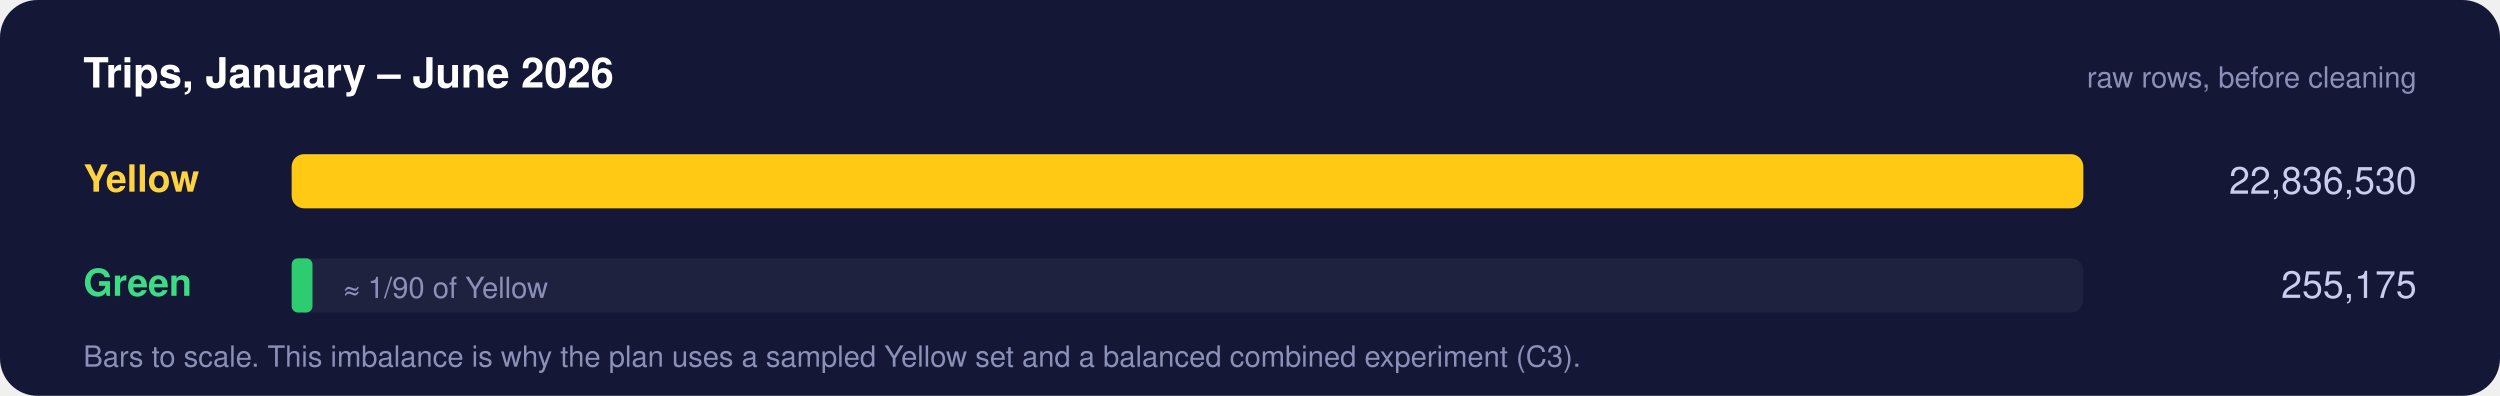
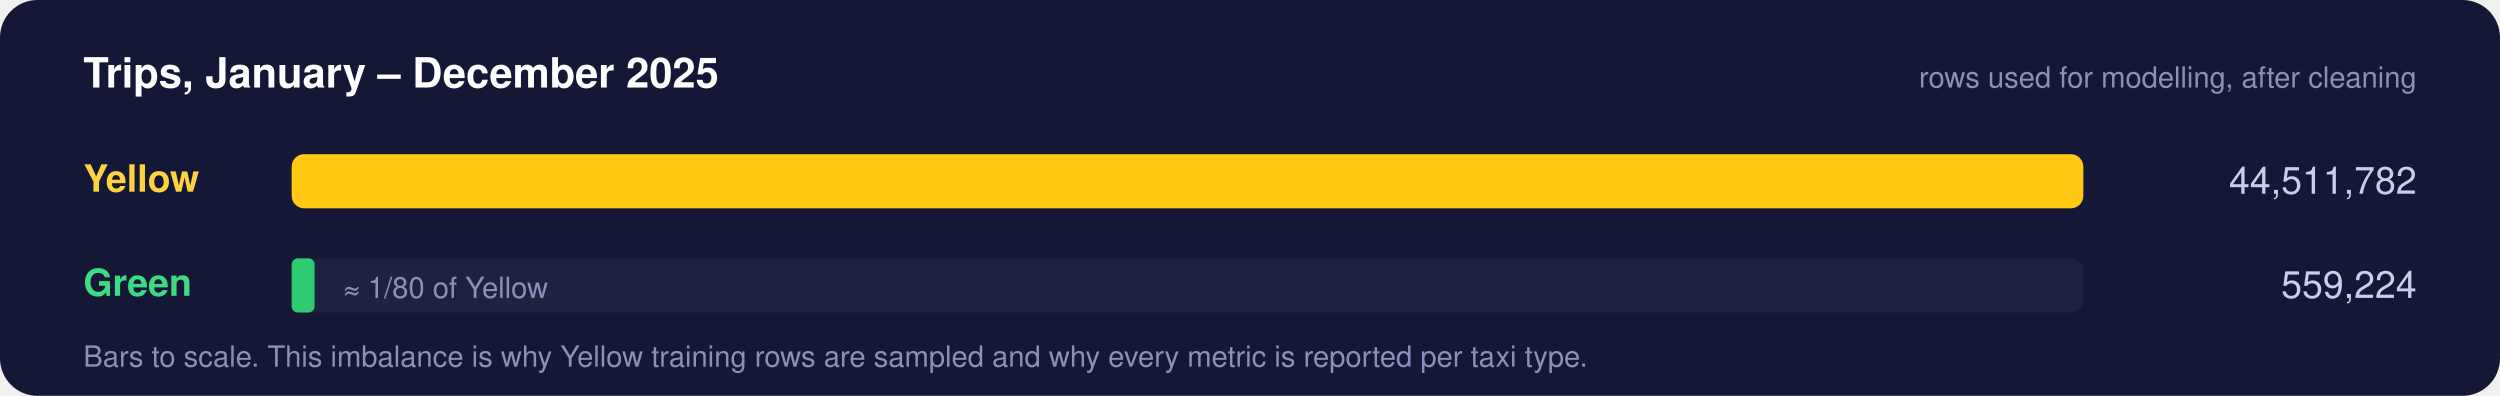
<svg xmlns="http://www.w3.org/2000/svg" viewBox="0 0 1200 190" width="1200" height="190" role="img" aria-labelledby="t">
  <style>
  text { font-family: -apple-system, 'Segoe UI', Helvetica, Arial, sans-serif; }
  .lbl { font-size: 18px; font-weight: 700; }
  .num { font-size: 18px; fill: #c9cdf0; }
  .cap { font-size: 14px; fill: #8b90b8; }
</style>
  <rect width="1200" height="190" rx="18" fill="#141735" />
-   <text x="40" y="42" font-size="20" font-weight="800" fill="#ffffff">Trips, January – June 2026</text>
-   <text x="1160" y="42" class="cap" text-anchor="end">raw rows, before cleaning</text>
+   <text x="40" y="42" font-size="20" font-weight="800" fill="#ffffff">Trips, January – December 2025</text>
+   <text x="1160" y="42" class="cap" text-anchor="end">rows used for modelling, after cleaning</text>
  <text x="40" y="92" class="lbl" fill="#ffd23f">Yellow</text>
  <rect x="140" y="74" width="860" height="26" rx="6" fill="#ffffff" fill-opacity=".05" />
  <rect x="140" y="74" width="860" height="26" rx="6" fill="#ffc914">
    <animate attributeName="width" values="0;860;860" keyTimes="0;.35;1" dur="6s" repeatCount="indefinite" />
  </rect>
-   <text x="1160" y="93" class="num" text-anchor="end">22,836,530</text>
+   <text x="1160" y="93" class="num" text-anchor="end">44,511,782</text>
  <text x="40" y="142" class="lbl" fill="#3ddc84">Green</text>
  <rect x="140" y="124" width="860" height="26" rx="6" fill="#ffffff" fill-opacity=".05" />
-   <rect x="140" y="124" width="10" height="26" rx="3" fill="#2ecc71">
-     <animate attributeName="width" values="0;10;10" keyTimes="0;.35;1" dur="6s" repeatCount="indefinite" />
+   <rect x="140" y="124" width="11" height="26" rx="3" fill="#2ecc71">
+     <animate attributeName="width" values="0;11;11" keyTimes="0;.35;1" dur="6s" repeatCount="indefinite" />
  </rect>
-   <text x="165" y="143" class="cap" fill="#3ddc84">≈ 1/90 of Yellow</text>
-   <text x="1160" y="143" class="num" text-anchor="end">255,175</text>
-   <text x="40" y="176" class="cap">Bars to scale. This imbalance is why the plan uses a sampled Yellow set and a balanced combined experiment (C3).</text>
+   <text x="165" y="143" class="cap" fill="#3ddc84">≈ 1/80 of Yellow</text>
+   <text x="1160" y="143" class="num" text-anchor="end">559,224</text>
+   <text x="40" y="176" class="cap">Bars to scale. This imbalance is why Yellow training rows are sampled and why every metric is reported per taxi type.</text>
</svg>
